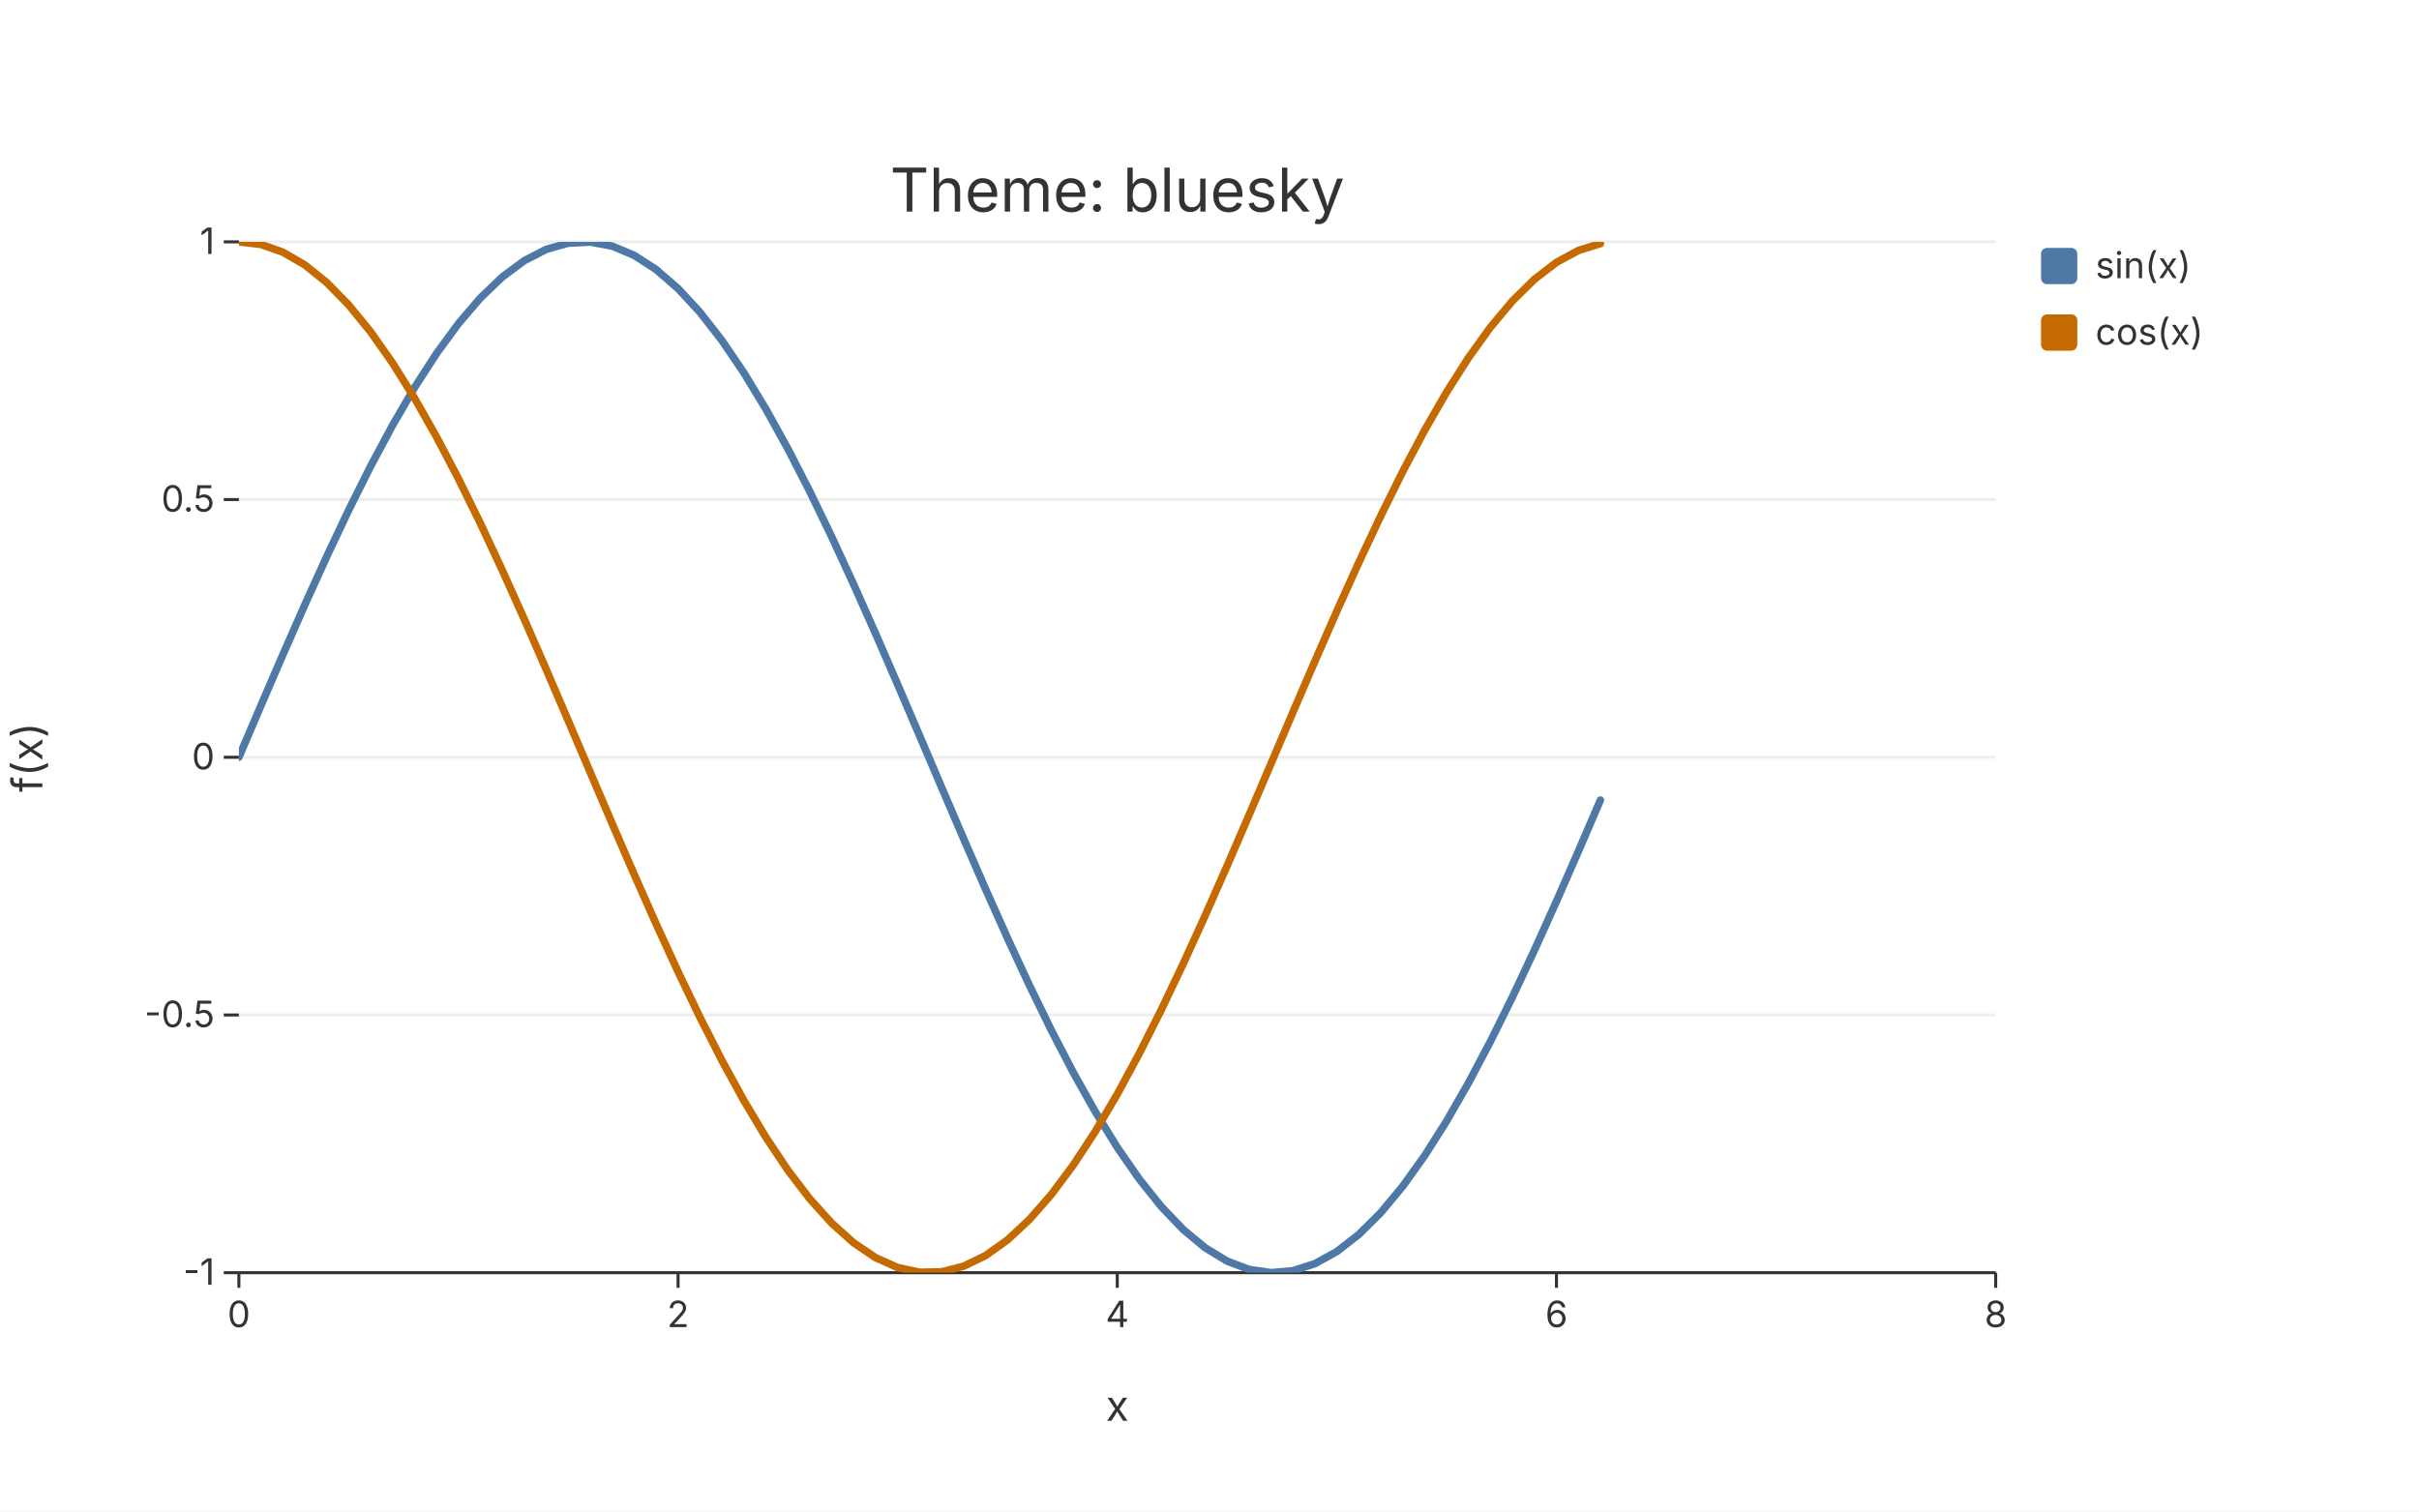
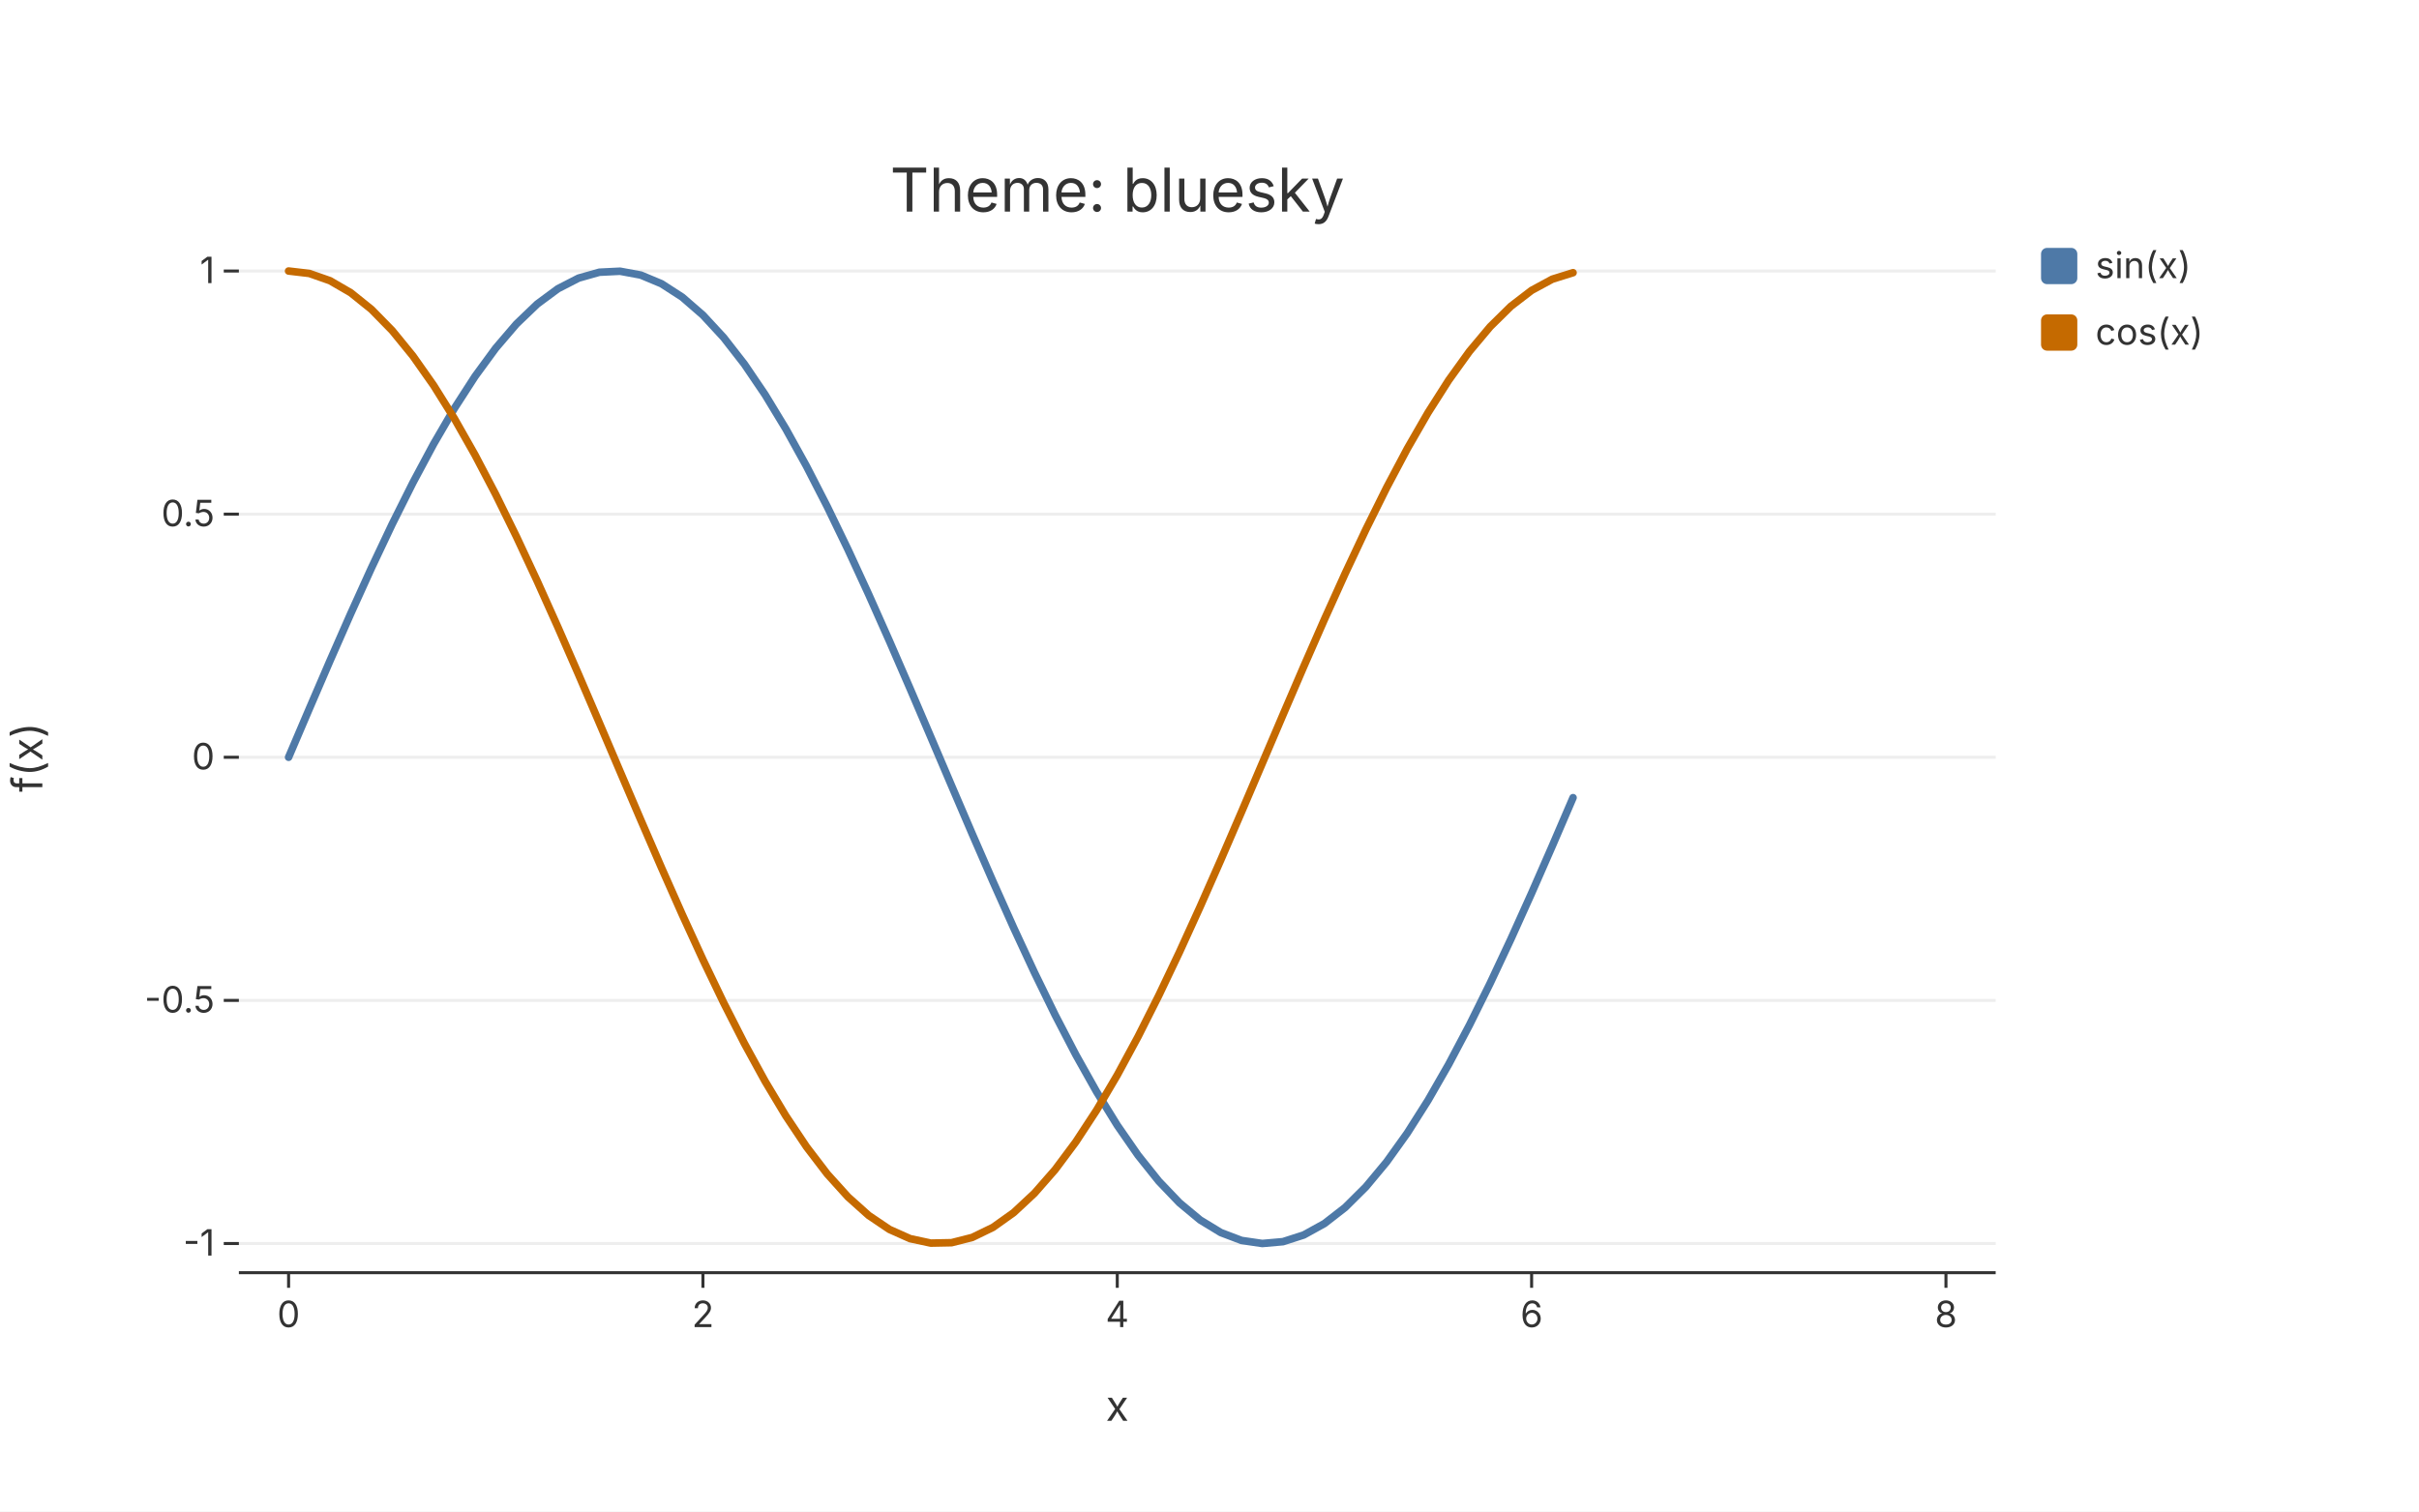
<svg xmlns="http://www.w3.org/2000/svg" width="800" height="500" viewBox="0 0 800.0 500.0">
  <defs>
    <clipPath id="plot-clip">
      <rect x="79" y="80" width="581" height="341" />
    </clipPath>
  </defs>
  <rect x="0" y="0" width="800" height="500" fill="#FFFFFF" />
-   <line x1="79" y1="421" x2="660" y2="421" stroke="#EEEEEE" stroke-width="1" />
-   <line x1="79" y1="335.75" x2="660" y2="335.75" stroke="#EEEEEE" stroke-width="1" />
+   <line x1="79" y1="411.349" x2="660" y2="411.349" stroke="#EEEEEE" stroke-width="1" />
+   <line x1="79" y1="330.925" x2="660" y2="330.925" stroke="#EEEEEE" stroke-width="1" />
  <line x1="79" y1="250.5" x2="660" y2="250.5" stroke="#EEEEEE" stroke-width="1" />
-   <line x1="79" y1="165.25" x2="660" y2="165.25" stroke="#EEEEEE" stroke-width="1" />
-   <line x1="79" y1="80" x2="660" y2="80" stroke="#EEEEEE" stroke-width="1" />
+   <line x1="79" y1="170.075" x2="660" y2="170.075" stroke="#EEEEEE" stroke-width="1" />
+   <line x1="79" y1="89.651" x2="660" y2="89.651" stroke="#EEEEEE" stroke-width="1" />
  <line x1="79" y1="421" x2="660" y2="421" stroke="#333333" stroke-width="1" />
  <g clip-path="url(#plot-clip)">
-     <polyline points="79,250.5 86.263,233.478 93.525,216.627 100.787,200.114 108.05,184.104 115.312,168.758 122.575,154.228 129.838,140.661 137.1,128.191 144.363,116.943 151.625,107.029 158.887,98.549 166.15,91.587 173.413,86.213 180.675,82.481 187.938,80.427 195.2,80.073 202.462,81.421 209.725,84.459 216.987,89.156 224.25,95.465 231.513,103.323 238.775,112.651 246.037,123.357 253.3,135.334 260.562,148.46 267.825,162.607 275.087,177.632 282.35,193.385 289.612,209.708 296.875,226.439 304.138,243.41 311.4,260.453 318.663,277.396 325.925,294.07 333.188,310.309 340.45,325.95 347.713,340.837 354.975,354.822 362.238,367.764 369.5,379.535 376.762,390.016 384.025,399.104 391.287,406.706 398.55,412.748 405.812,417.169 413.075,419.924 420.338,420.987 427.6,420.346 434.863,418.008 442.125,413.997 449.387,408.351 456.65,401.129 463.912,392.402 471.175,382.256 478.438,370.795 485.7,358.131 492.963,344.392 500.225,329.715 507.488,314.246 514.75,298.14 522.013,281.559 529.275,264.667" fill="none" stroke="#4E79A7" stroke-width="2.5" stroke-linejoin="round" stroke-linecap="round" />
-     <polyline points="79,80 86.263,80.852 93.525,83.399 100.787,87.615 108.05,93.459 115.312,100.872 122.575,109.78 129.838,120.094 137.1,131.712 144.363,144.516 151.625,158.378 158.887,173.162 166.15,188.718 173.413,204.891 180.675,221.521 187.938,238.439 195.2,255.479 202.462,272.468 209.725,289.238 216.987,305.621 224.25,321.453 231.513,336.576 238.775,350.839 246.037,364.1 253.3,376.226 260.562,387.095 267.825,396.6 275.087,404.644 282.35,411.149 289.612,416.048 296.875,419.294 304.138,420.853 311.4,420.709 318.663,418.865 325.925,415.339 333.188,410.166 340.45,403.397 347.713,395.101 354.975,385.36 362.238,374.271 369.5,361.946 376.762,348.507 384.025,334.089 391.287,318.836 398.55,302.9 405.812,286.441 413.075,269.622 420.338,252.612 427.6,235.581 434.863,218.7 442.125,202.136 449.387,186.055 456.65,170.618 463.912,155.979 471.175,142.285 478.438,129.672 485.7,118.266 492.963,108.181 500.225,99.519 507.488,92.365 514.75,86.791 522.013,82.853 529.275,80.59" fill="none" stroke="#C56A00" stroke-width="2.5" stroke-linejoin="round" stroke-linecap="round" />
+     <polyline points="95.443,250.5 102.295,234.442 109.146,218.544 115.998,202.966 122.849,187.862 129.7,173.385 136.552,159.678 143.403,146.878 150.255,135.114 157.106,124.503 163.958,115.15 170.809,107.15 177.66,100.582 184.512,95.513 191.363,91.991 198.215,90.054 205.066,89.719 211.917,90.992 218.769,93.858 225.62,98.288 232.472,104.24 239.323,111.654 246.175,120.454 253.026,130.554 259.877,141.852 266.729,154.236 273.58,167.582 280.432,181.756 287.283,196.617 294.134,212.017 300.986,227.801 307.837,243.812 314.689,259.889 321.54,275.873 328.392,291.604 335.243,306.923 342.094,321.679 348.946,335.724 355.797,348.917 362.649,361.127 369.5,372.231 376.351,382.119 383.203,390.692 390.054,397.864 396.906,403.564 403.757,407.735 410.608,410.334 417.46,411.337 424.311,410.732 431.163,408.527 438.014,404.742 444.866,399.416 451.717,392.603 458.568,384.369 465.42,374.798 472.271,363.985 479.123,352.039 485.974,339.077 492.825,325.231 499.677,310.638 506.528,295.444 513.38,279.801 520.231,263.865" fill="none" stroke="#4E79A7" stroke-width="2.5" stroke-linejoin="round" stroke-linecap="round" />
+     <polyline points="95.443,89.651 102.295,90.454 109.146,92.857 115.998,96.835 122.849,102.348 129.7,109.342 136.552,117.746 143.403,127.476 150.255,138.435 157.106,150.515 163.958,163.593 170.809,177.539 177.66,192.215 184.512,207.473 191.363,223.161 198.215,239.122 205.066,255.197 211.917,271.225 218.769,287.045 225.62,302.501 232.472,317.437 239.323,331.704 246.175,345.16 253.026,357.67 259.877,369.109 266.729,379.363 273.58,388.33 280.432,395.919 287.283,402.056 294.134,406.678 300.986,409.739 307.837,411.21 314.689,411.075 321.54,409.335 328.392,406.009 335.243,401.128 342.094,394.743 348.946,386.916 355.797,377.726 362.649,367.266 369.5,355.638 376.351,342.96 383.203,329.358 390.054,314.968 396.906,299.934 403.757,284.406 410.608,268.54 417.46,252.493 424.311,236.426 431.163,220.5 438.014,204.873 444.866,189.703 451.717,175.14 458.568,161.329 465.42,148.41 472.271,136.511 479.123,125.751 485.974,116.237 492.825,108.065 499.677,101.316 506.528,96.058 513.38,92.342 520.231,90.207" fill="none" stroke="#C56A00" stroke-width="2.5" stroke-linejoin="round" stroke-linecap="round" />
  </g>
-   <line x1="79" y1="421" x2="79" y2="426" stroke="#333333" stroke-width="1" />
-   <text x="79" y="439" font-family="Inter, Helvetica Neue, Arial, sans-serif" font-size="12" fill="#333333" text-anchor="middle">0</text>
-   <line x1="224.25" y1="421" x2="224.25" y2="426" stroke="#333333" stroke-width="1" />
-   <text x="224.25" y="439" font-family="Inter, Helvetica Neue, Arial, sans-serif" font-size="12" fill="#333333" text-anchor="middle">2</text>
+   <line x1="95.443" y1="421" x2="95.443" y2="426" stroke="#333333" stroke-width="1" />
+   <text x="95.443" y="439" font-family="Inter, Helvetica Neue, Arial, sans-serif" font-size="12" fill="#333333" text-anchor="middle">0</text>
+   <line x1="232.472" y1="421" x2="232.472" y2="426" stroke="#333333" stroke-width="1" />
+   <text x="232.472" y="439" font-family="Inter, Helvetica Neue, Arial, sans-serif" font-size="12" fill="#333333" text-anchor="middle">2</text>
  <line x1="369.5" y1="421" x2="369.5" y2="426" stroke="#333333" stroke-width="1" />
  <text x="369.5" y="439" font-family="Inter, Helvetica Neue, Arial, sans-serif" font-size="12" fill="#333333" text-anchor="middle">4</text>
-   <line x1="514.75" y1="421" x2="514.75" y2="426" stroke="#333333" stroke-width="1" />
-   <text x="514.75" y="439" font-family="Inter, Helvetica Neue, Arial, sans-serif" font-size="12" fill="#333333" text-anchor="middle">6</text>
-   <line x1="660" y1="421" x2="660" y2="426" stroke="#333333" stroke-width="1" />
-   <text x="660" y="439" font-family="Inter, Helvetica Neue, Arial, sans-serif" font-size="12" fill="#333333" text-anchor="middle">8</text>
-   <line x1="74" y1="421" x2="79" y2="421" stroke="#333333" stroke-width="1" />
-   <text x="71" y="425" font-family="Inter, Helvetica Neue, Arial, sans-serif" font-size="12" fill="#333333" text-anchor="end">-1</text>
-   <line x1="74" y1="335.75" x2="79" y2="335.75" stroke="#333333" stroke-width="1" />
-   <text x="71" y="339.75" font-family="Inter, Helvetica Neue, Arial, sans-serif" font-size="12" fill="#333333" text-anchor="end">-0.5</text>
+   <line x1="506.528" y1="421" x2="506.528" y2="426" stroke="#333333" stroke-width="1" />
+   <text x="506.528" y="439" font-family="Inter, Helvetica Neue, Arial, sans-serif" font-size="12" fill="#333333" text-anchor="middle">6</text>
+   <line x1="643.557" y1="421" x2="643.557" y2="426" stroke="#333333" stroke-width="1" />
+   <text x="643.557" y="439" font-family="Inter, Helvetica Neue, Arial, sans-serif" font-size="12" fill="#333333" text-anchor="middle">8</text>
+   <line x1="74" y1="411.349" x2="79" y2="411.349" stroke="#333333" stroke-width="1" />
+   <text x="71" y="415.349" font-family="Inter, Helvetica Neue, Arial, sans-serif" font-size="12" fill="#333333" text-anchor="end">-1</text>
+   <line x1="74" y1="330.925" x2="79" y2="330.925" stroke="#333333" stroke-width="1" />
+   <text x="71" y="334.925" font-family="Inter, Helvetica Neue, Arial, sans-serif" font-size="12" fill="#333333" text-anchor="end">-0.5</text>
  <line x1="74" y1="250.5" x2="79" y2="250.5" stroke="#333333" stroke-width="1" />
  <text x="71" y="254.5" font-family="Inter, Helvetica Neue, Arial, sans-serif" font-size="12" fill="#333333" text-anchor="end">0</text>
-   <line x1="74" y1="165.25" x2="79" y2="165.25" stroke="#333333" stroke-width="1" />
-   <text x="71" y="169.25" font-family="Inter, Helvetica Neue, Arial, sans-serif" font-size="12" fill="#333333" text-anchor="end">0.5</text>
-   <line x1="74" y1="80" x2="79" y2="80" stroke="#333333" stroke-width="1" />
-   <text x="71" y="84" font-family="Inter, Helvetica Neue, Arial, sans-serif" font-size="12" fill="#333333" text-anchor="end">1</text>
+   <line x1="74" y1="170.075" x2="79" y2="170.075" stroke="#333333" stroke-width="1" />
+   <text x="71" y="174.075" font-family="Inter, Helvetica Neue, Arial, sans-serif" font-size="12" fill="#333333" text-anchor="end">0.5</text>
+   <line x1="74" y1="89.651" x2="79" y2="89.651" stroke="#333333" stroke-width="1" />
+   <text x="71" y="93.651" font-family="Inter, Helvetica Neue, Arial, sans-serif" font-size="12" fill="#333333" text-anchor="end">1</text>
  <text x="369.5" y="70" font-family="Inter, Helvetica Neue, Arial, sans-serif" font-size="20" fill="#333333" text-anchor="middle">Theme: bluesky</text>
  <text x="369.5" y="470" font-family="Inter, Helvetica Neue, Arial, sans-serif" font-size="14" fill="#333333" text-anchor="middle">x</text>
  <text x="14" y="250.5" font-family="Inter, Helvetica Neue, Arial, sans-serif" font-size="14" fill="#333333" text-anchor="middle" transform="rotate(-90,14.0,250.5)">f(x)</text>
  <rect x="675" y="82" width="12" height="12" fill="#4E79A7" rx="2" />
  <text x="693" y="92" font-family="Inter, Helvetica Neue, Arial, sans-serif" font-size="12" fill="#333333" text-anchor="start">sin(x)</text>
  <rect x="675" y="104" width="12" height="12" fill="#C56A00" rx="2" />
  <text x="693" y="114" font-family="Inter, Helvetica Neue, Arial, sans-serif" font-size="12" fill="#333333" text-anchor="start">cos(x)</text>
</svg>
